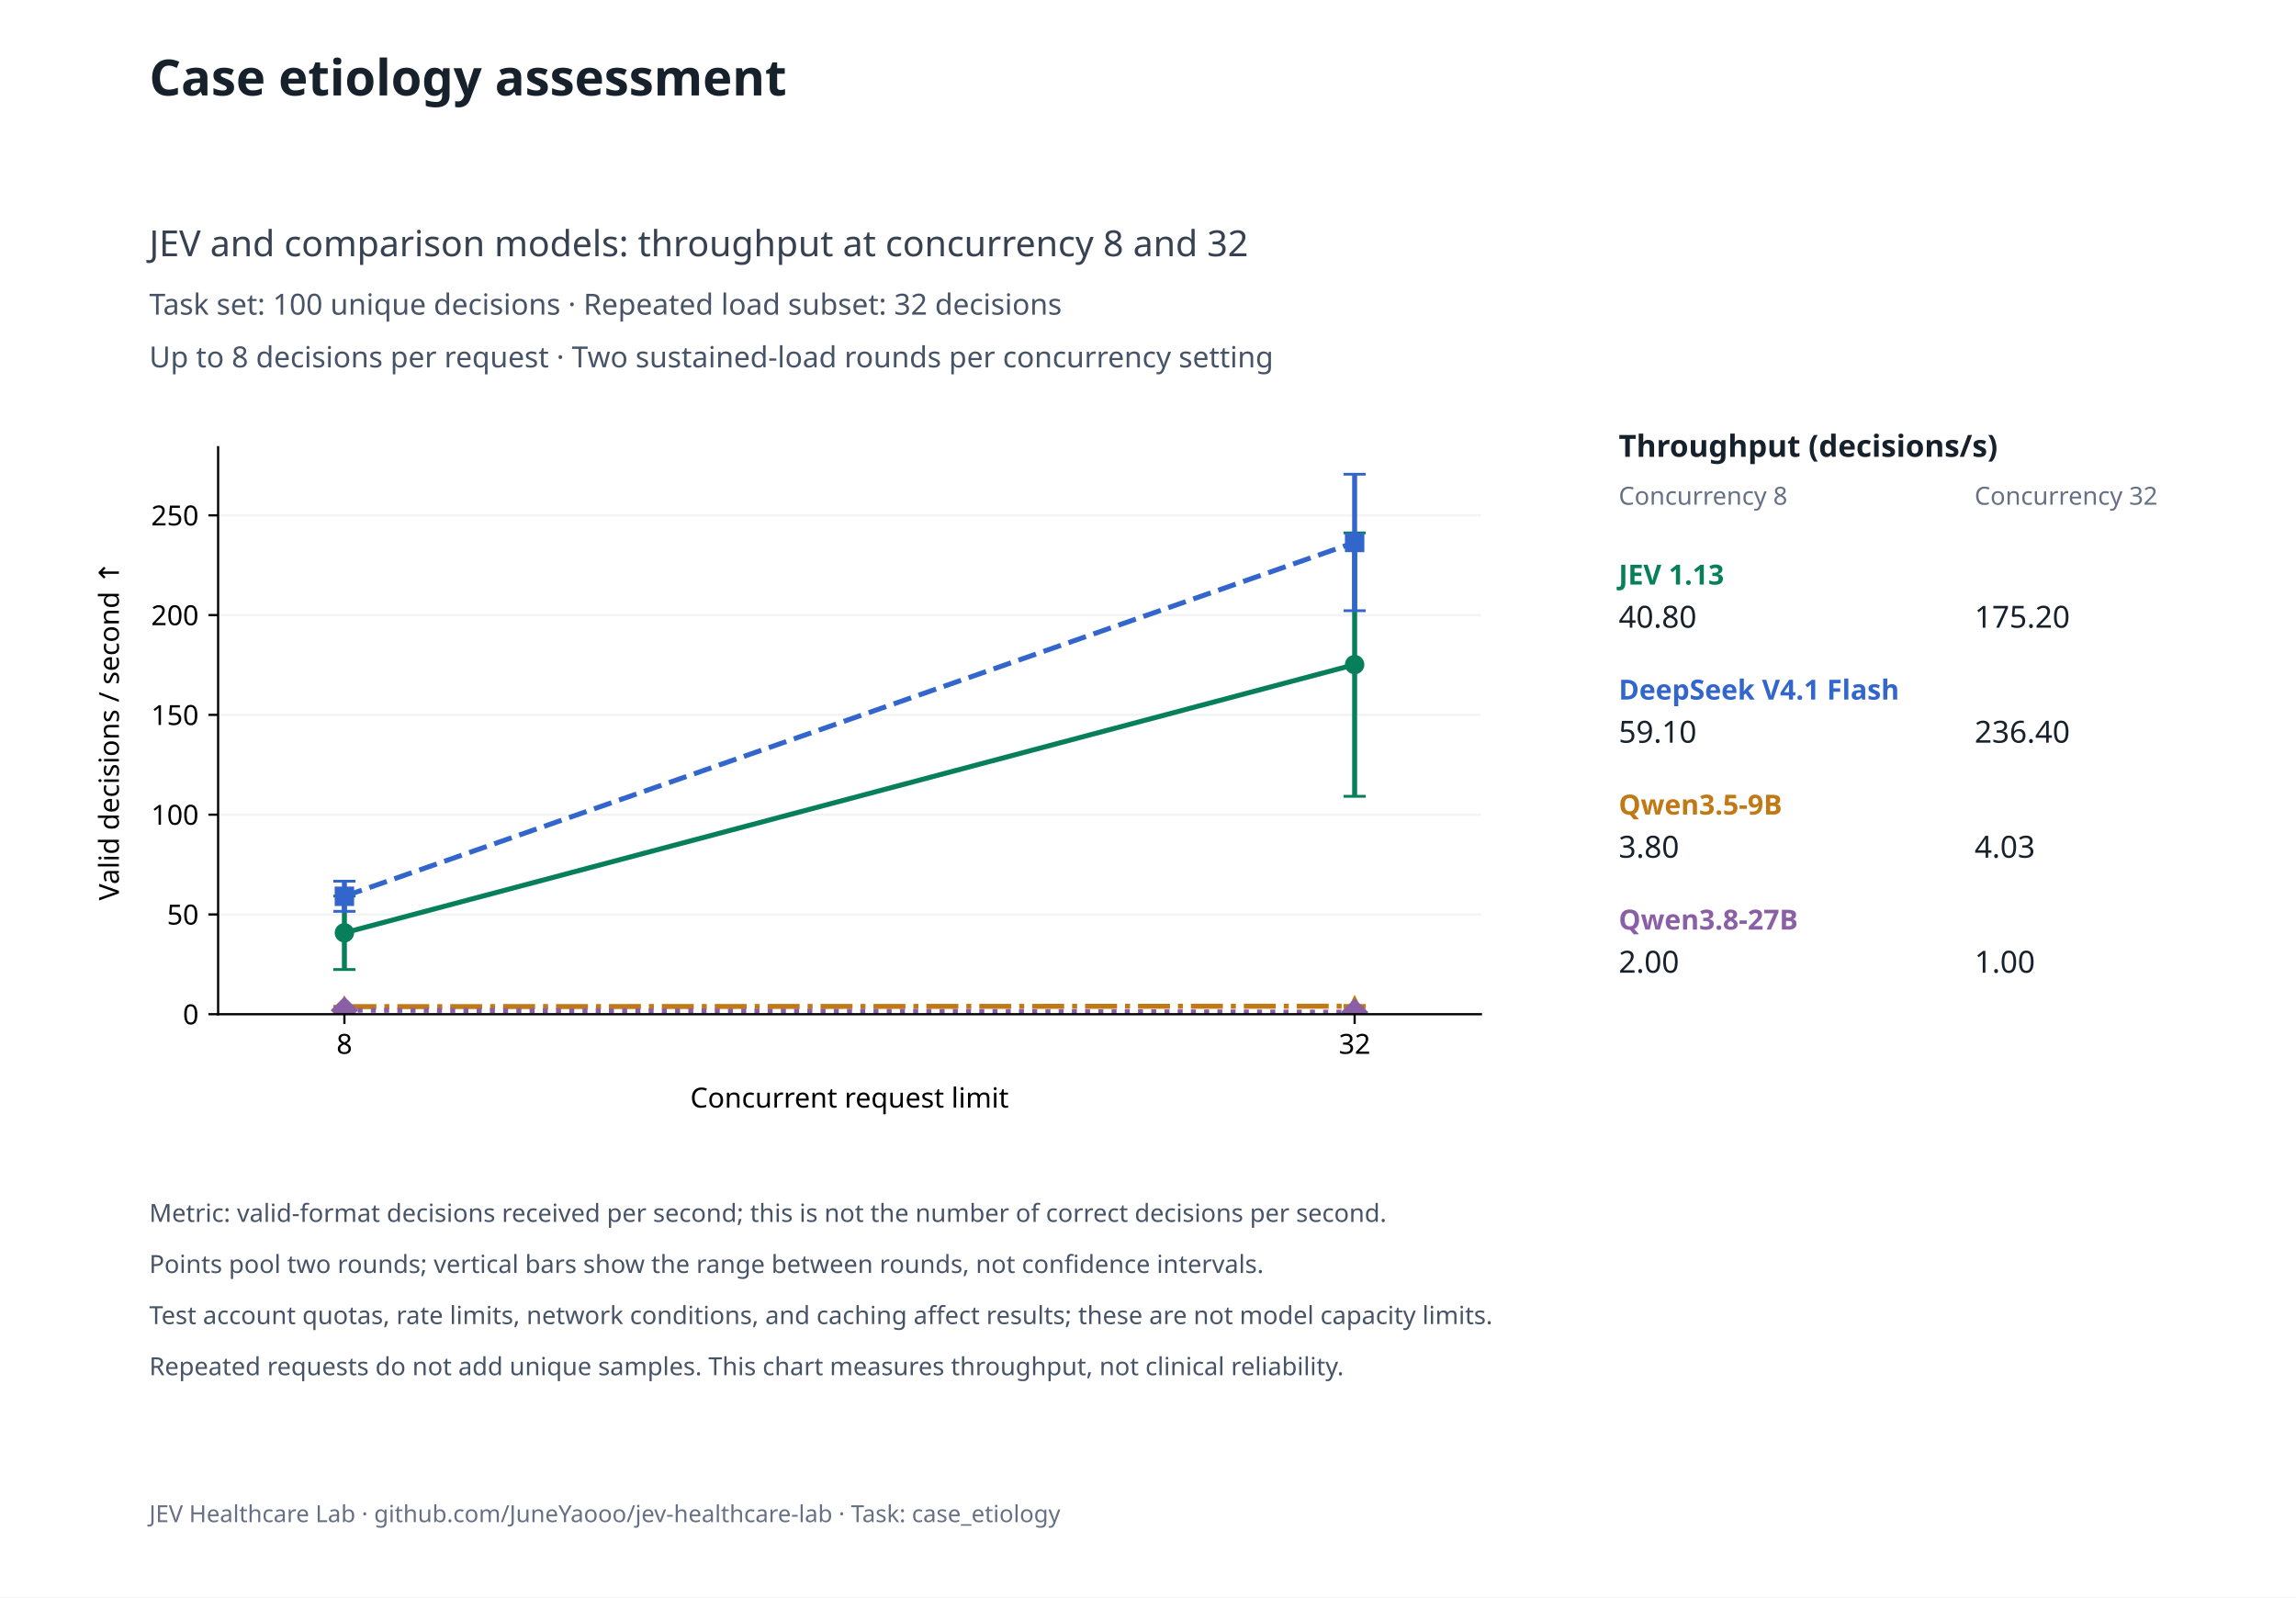
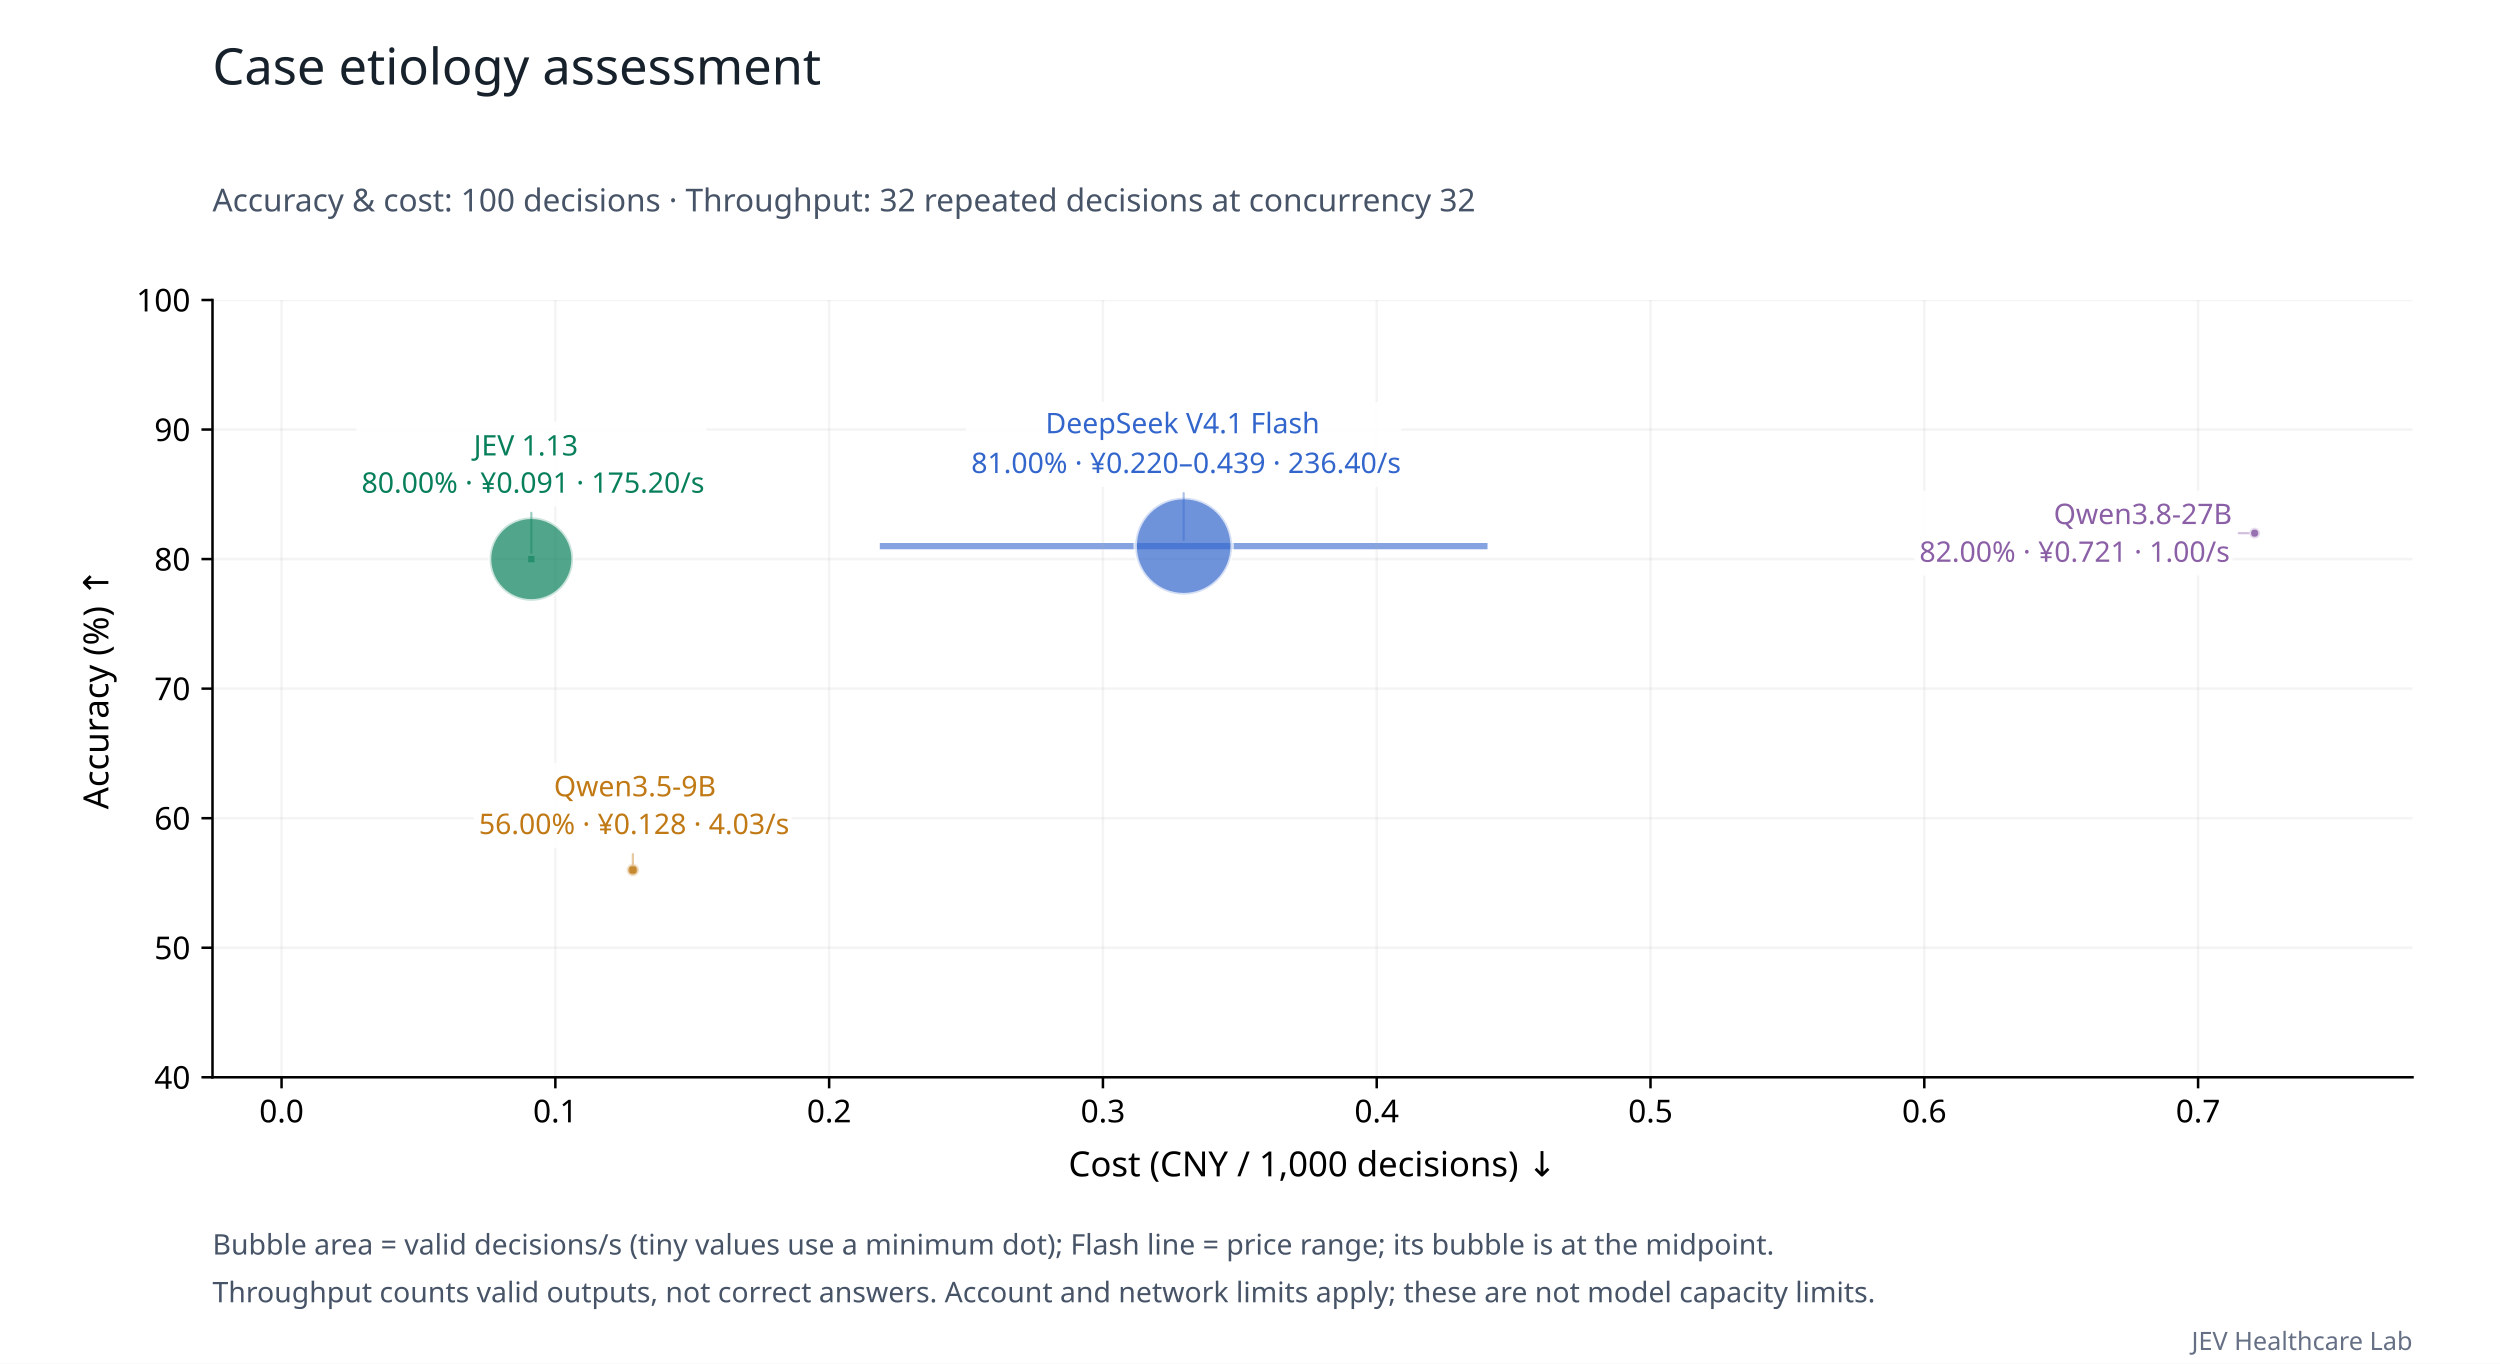
- <svg xmlns="http://www.w3.org/2000/svg" xmlns:xlink="http://www.w3.org/1999/xlink" width="828pt" height="576pt" viewBox="0 0 828 576" version="1.1">
+ <svg xmlns="http://www.w3.org/2000/svg" xmlns:xlink="http://www.w3.org/1999/xlink" width="792pt" height="432pt" viewBox="0 0 792 432" version="1.1">
  <defs>
    <style type="text/css">*{stroke-linejoin: round; stroke-linecap: butt}</style>
  </defs>
  <g id="figure_1">
    <g id="patch_1">
-       <path d="M 0 576 L 828 576 L 828 0 L 0 0 z " style="fill: #ffffff" />
+       <path d="M 0 432 L 792 432 L 792 0 L 0 0 z " style="fill: #ffffff" />
    </g>
    <g id="axes_1">
      <g id="patch_2">
-         <path d="M 78.66 365.76 L 534.06 365.76 L 534.06 161.28 L 78.66 161.28 z " style="fill: #ffffff" />
+         <path d="M 67.32 341.28 L 764.28 341.28 L 764.28 95.04 L 67.32 95.04 z " style="fill: #ffffff" />
+       </g>
+       <g id="line2d_1">
+         <path d="M 168.327 177.12 L 168.327 177.12 " clip-path="url(#pd8d734205d)" style="fill: none; stroke: #087f5b; stroke-opacity: 0.6; stroke-width: 2; stroke-linecap: square" />
+       </g>
+       <g id="line2d_2">
+         <path d="M 279.723 173.016 L 470.248 173.016 " clip-path="url(#pd8d734205d)" style="fill: none; stroke: #3366cc; stroke-opacity: 0.6; stroke-width: 2; stroke-linecap: square" />
+       </g>
+       <g id="line2d_3">
+         <path d="M 200.489 275.616 L 200.489 275.616 " clip-path="url(#pd8d734205d)" style="fill: none; stroke: #c07914; stroke-opacity: 0.6; stroke-width: 2; stroke-linecap: square" />
+       </g>
+       <g id="line2d_4">
+         <path d="M 714.274 168.912 L 714.274 168.912 " clip-path="url(#pd8d734205d)" style="fill: none; stroke: #8b5fa6; stroke-opacity: 0.6; stroke-width: 2; stroke-linecap: square" />
      </g>
      <g id="matplotlib.axis_1">
        <g id="xtick_1">
-           <g id="line2d_1">
+           <g id="line2d_5">
+             <path d="M 89.198 341.28 L 89.198 95.04 " clip-path="url(#pd8d734205d)" style="fill: none; stroke: #b0b0b0; stroke-opacity: 0.14; stroke-width: 0.8; stroke-linecap: square" />
+           </g>
+           <g id="line2d_6">
            <defs>
-               <path id="m8e908722fe" d="M 0 0 L 0 3.5 " style="stroke: #000000; stroke-width: 0.8" />
+               <path id="m202567ff21" d="M 0 0 L 0 3.5 " style="stroke: #000000; stroke-width: 0.8" />
            </defs>
            <g>
-               <use xlink:href="#m8e908722fe" x="124.2" y="365.76" style="stroke: #000000; stroke-width: 0.8" />
+               <use xlink:href="#m202567ff21" x="89.198" y="341.28" style="stroke: #000000; stroke-width: 0.8" />
            </g>
          </g>
          <g id="text_1">
-             <text style="font-size: 10px; font-family: 'Arial Unicode MS'; text-anchor: middle" x="124.2" y="380.04" transform="rotate(-0 124.2 380.0403)">8</text>
+             <text style="font-size: 10px; font-family: 'Arial Unicode MS'; text-anchor: middle" x="89.198" y="355.56" transform="rotate(-0 89.19767 355.5603)">0.0</text>
          </g>
        </g>
        <g id="xtick_2">
-           <g id="line2d_2">
-             <g>
-               <use xlink:href="#m8e908722fe" x="488.52" y="365.76" style="stroke: #000000; stroke-width: 0.8" />
+           <g id="line2d_7">
+             <path d="M 175.934 341.28 L 175.934 95.04 " clip-path="url(#pd8d734205d)" style="fill: none; stroke: #b0b0b0; stroke-opacity: 0.14; stroke-width: 0.8; stroke-linecap: square" />
+           </g>
+           <g id="line2d_8">
+             <g>
+               <use xlink:href="#m202567ff21" x="175.934" y="341.28" style="stroke: #000000; stroke-width: 0.8" />
            </g>
          </g>
          <g id="text_2">
-             <text style="font-size: 10px; font-family: 'Arial Unicode MS'; text-anchor: middle" x="488.52" y="380.04" transform="rotate(-0 488.52 380.0403)">32</text>
-           </g>
-         </g>
-         <g id="text_3">
-           <text style="font-size: 10px; font-family: 'Arial Unicode MS'; text-anchor: middle" x="306.36" y="399.42" transform="rotate(-0 306.36 399.4202)">Concurrent request limit</text>
+             <text style="font-size: 10px; font-family: 'Arial Unicode MS'; text-anchor: middle" x="175.934" y="355.56" transform="rotate(-0 175.9343 355.5603)">0.1</text>
+           </g>
+         </g>
+         <g id="xtick_3">
+           <g id="line2d_9">
+             <path d="M 262.671 341.28 L 262.671 95.04 " clip-path="url(#pd8d734205d)" style="fill: none; stroke: #b0b0b0; stroke-opacity: 0.14; stroke-width: 0.8; stroke-linecap: square" />
+           </g>
+           <g id="line2d_10">
+             <g>
+               <use xlink:href="#m202567ff21" x="262.671" y="341.28" style="stroke: #000000; stroke-width: 0.8" />
+             </g>
+           </g>
+           <g id="text_3">
+             <text style="font-size: 10px; font-family: 'Arial Unicode MS'; text-anchor: middle" x="262.671" y="355.56" transform="rotate(-0 262.6709 355.5603)">0.2</text>
+           </g>
+         </g>
+         <g id="xtick_4">
+           <g id="line2d_11">
+             <path d="M 349.408 341.28 L 349.408 95.04 " clip-path="url(#pd8d734205d)" style="fill: none; stroke: #b0b0b0; stroke-opacity: 0.14; stroke-width: 0.8; stroke-linecap: square" />
+           </g>
+           <g id="line2d_12">
+             <g>
+               <use xlink:href="#m202567ff21" x="349.408" y="341.28" style="stroke: #000000; stroke-width: 0.8" />
+             </g>
+           </g>
+           <g id="text_4">
+             <text style="font-size: 10px; font-family: 'Arial Unicode MS'; text-anchor: middle" x="349.408" y="355.56" transform="rotate(-0 349.4076 355.5603)">0.3</text>
+           </g>
+         </g>
+         <g id="xtick_5">
+           <g id="line2d_13">
+             <path d="M 436.144 341.28 L 436.144 95.04 " clip-path="url(#pd8d734205d)" style="fill: none; stroke: #b0b0b0; stroke-opacity: 0.14; stroke-width: 0.8; stroke-linecap: square" />
+           </g>
+           <g id="line2d_14">
+             <g>
+               <use xlink:href="#m202567ff21" x="436.144" y="341.28" style="stroke: #000000; stroke-width: 0.8" />
+             </g>
+           </g>
+           <g id="text_5">
+             <text style="font-size: 10px; font-family: 'Arial Unicode MS'; text-anchor: middle" x="436.144" y="355.56" transform="rotate(-0 436.1442 355.5603)">0.4</text>
+           </g>
+         </g>
+         <g id="xtick_6">
+           <g id="line2d_15">
+             <path d="M 522.881 341.28 L 522.881 95.04 " clip-path="url(#pd8d734205d)" style="fill: none; stroke: #b0b0b0; stroke-opacity: 0.14; stroke-width: 0.8; stroke-linecap: square" />
+           </g>
+           <g id="line2d_16">
+             <g>
+               <use xlink:href="#m202567ff21" x="522.881" y="341.28" style="stroke: #000000; stroke-width: 0.8" />
+             </g>
+           </g>
+           <g id="text_6">
+             <text style="font-size: 10px; font-family: 'Arial Unicode MS'; text-anchor: middle" x="522.881" y="355.56" transform="rotate(-0 522.8808 355.5603)">0.5</text>
+           </g>
+         </g>
+         <g id="xtick_7">
+           <g id="line2d_17">
+             <path d="M 609.617 341.28 L 609.617 95.04 " clip-path="url(#pd8d734205d)" style="fill: none; stroke: #b0b0b0; stroke-opacity: 0.14; stroke-width: 0.8; stroke-linecap: square" />
+           </g>
+           <g id="line2d_18">
+             <g>
+               <use xlink:href="#m202567ff21" x="609.617" y="341.28" style="stroke: #000000; stroke-width: 0.8" />
+             </g>
+           </g>
+           <g id="text_7">
+             <text style="font-size: 10px; font-family: 'Arial Unicode MS'; text-anchor: middle" x="609.617" y="355.56" transform="rotate(-0 609.6175 355.5603)">0.6</text>
+           </g>
+         </g>
+         <g id="xtick_8">
+           <g id="line2d_19">
+             <path d="M 696.354 341.28 L 696.354 95.04 " clip-path="url(#pd8d734205d)" style="fill: none; stroke: #b0b0b0; stroke-opacity: 0.14; stroke-width: 0.8; stroke-linecap: square" />
+           </g>
+           <g id="line2d_20">
+             <g>
+               <use xlink:href="#m202567ff21" x="696.354" y="341.28" style="stroke: #000000; stroke-width: 0.8" />
+             </g>
+           </g>
+           <g id="text_8">
+             <text style="font-size: 10px; font-family: 'Arial Unicode MS'; text-anchor: middle" x="696.354" y="355.56" transform="rotate(-0 696.3541 355.5603)">0.7</text>
+           </g>
+         </g>
+         <g id="text_9">
+           <text style="font-size: 11px; font-family: 'Arial Unicode MS'; text-anchor: middle" x="415.8" y="372.668" transform="rotate(-0 415.8 372.6682)">Cost (CNY / 1,000 decisions) ↓</text>
        </g>
      </g>
      <g id="matplotlib.axis_2">
        <g id="ytick_1">
-           <g id="line2d_3">
-             <path d="M 78.66 365.76 L 534.06 365.76 " clip-path="url(#p8761d9124b)" style="fill: none; stroke: #b0b0b0; stroke-opacity: 0.16; stroke-width: 0.8; stroke-linecap: square" />
-           </g>
-           <g id="line2d_4">
+           <g id="line2d_21">
+             <path d="M 67.32 341.28 L 764.28 341.28 " clip-path="url(#pd8d734205d)" style="fill: none; stroke: #b0b0b0; stroke-opacity: 0.14; stroke-width: 0.8; stroke-linecap: square" />
+           </g>
+           <g id="line2d_22">
            <defs>
-               <path id="m601c2332d0" d="M 0 0 L -3.5 0 " style="stroke: #000000; stroke-width: 0.8" />
+               <path id="m31f24b5349" d="M 0 0 L -3.5 0 " style="stroke: #000000; stroke-width: 0.8" />
            </defs>
            <g>
-               <use xlink:href="#m601c2332d0" x="78.66" y="365.76" style="stroke: #000000; stroke-width: 0.8" />
-             </g>
-           </g>
-           <g id="text_4">
-             <text style="font-size: 10px; font-family: 'Arial Unicode MS'; text-anchor: end" x="71.66" y="369.4" transform="rotate(-0 71.66 369.4001)">0</text>
+               <use xlink:href="#m31f24b5349" x="67.32" y="341.28" style="stroke: #000000; stroke-width: 0.8" />
+             </g>
+           </g>
+           <g id="text_10">
+             <text style="font-size: 10px; font-family: 'Arial Unicode MS'; text-anchor: end" x="60.32" y="344.92" transform="rotate(-0 60.32 344.9201)">40</text>
          </g>
        </g>
        <g id="ytick_2">
-           <g id="line2d_5">
-             <path d="M 78.66 329.776 L 534.06 329.776 " clip-path="url(#p8761d9124b)" style="fill: none; stroke: #b0b0b0; stroke-opacity: 0.16; stroke-width: 0.8; stroke-linecap: square" />
-           </g>
-           <g id="line2d_6">
-             <g>
-               <use xlink:href="#m601c2332d0" x="78.66" y="329.776" style="stroke: #000000; stroke-width: 0.8" />
-             </g>
-           </g>
-           <g id="text_5">
-             <text style="font-size: 10px; font-family: 'Arial Unicode MS'; text-anchor: end" x="71.66" y="333.417" transform="rotate(-0 71.66 333.4166)">50</text>
+           <g id="line2d_23">
+             <path d="M 67.32 300.24 L 764.28 300.24 " clip-path="url(#pd8d734205d)" style="fill: none; stroke: #b0b0b0; stroke-opacity: 0.14; stroke-width: 0.8; stroke-linecap: square" />
+           </g>
+           <g id="line2d_24">
+             <g>
+               <use xlink:href="#m31f24b5349" x="67.32" y="300.24" style="stroke: #000000; stroke-width: 0.8" />
+             </g>
+           </g>
+           <g id="text_11">
+             <text style="font-size: 10px; font-family: 'Arial Unicode MS'; text-anchor: end" x="60.32" y="303.88" transform="rotate(-0 60.32 303.8801)">50</text>
          </g>
        </g>
        <g id="ytick_3">
-           <g id="line2d_7">
-             <path d="M 78.66 293.793 L 534.06 293.793 " clip-path="url(#p8761d9124b)" style="fill: none; stroke: #b0b0b0; stroke-opacity: 0.16; stroke-width: 0.8; stroke-linecap: square" />
-           </g>
-           <g id="line2d_8">
-             <g>
-               <use xlink:href="#m601c2332d0" x="78.66" y="293.793" style="stroke: #000000; stroke-width: 0.8" />
-             </g>
-           </g>
-           <g id="text_6">
-             <text style="font-size: 10px; font-family: 'Arial Unicode MS'; text-anchor: end" x="71.66" y="297.433" transform="rotate(-0 71.66 297.4331)">100</text>
+           <g id="line2d_25">
+             <path d="M 67.32 259.2 L 764.28 259.2 " clip-path="url(#pd8d734205d)" style="fill: none; stroke: #b0b0b0; stroke-opacity: 0.14; stroke-width: 0.8; stroke-linecap: square" />
+           </g>
+           <g id="line2d_26">
+             <g>
+               <use xlink:href="#m31f24b5349" x="67.32" y="259.2" style="stroke: #000000; stroke-width: 0.8" />
+             </g>
+           </g>
+           <g id="text_12">
+             <text style="font-size: 10px; font-family: 'Arial Unicode MS'; text-anchor: end" x="60.32" y="262.84" transform="rotate(-0 60.32 262.8401)">60</text>
          </g>
        </g>
        <g id="ytick_4">
-           <g id="line2d_9">
-             <path d="M 78.66 257.809 L 534.06 257.809 " clip-path="url(#p8761d9124b)" style="fill: none; stroke: #b0b0b0; stroke-opacity: 0.16; stroke-width: 0.8; stroke-linecap: square" />
-           </g>
-           <g id="line2d_10">
-             <g>
-               <use xlink:href="#m601c2332d0" x="78.66" y="257.809" style="stroke: #000000; stroke-width: 0.8" />
-             </g>
-           </g>
-           <g id="text_7">
-             <text style="font-size: 10px; font-family: 'Arial Unicode MS'; text-anchor: end" x="71.66" y="261.45" transform="rotate(-0 71.66 261.4496)">150</text>
+           <g id="line2d_27">
+             <path d="M 67.32 218.16 L 764.28 218.16 " clip-path="url(#pd8d734205d)" style="fill: none; stroke: #b0b0b0; stroke-opacity: 0.14; stroke-width: 0.8; stroke-linecap: square" />
+           </g>
+           <g id="line2d_28">
+             <g>
+               <use xlink:href="#m31f24b5349" x="67.32" y="218.16" style="stroke: #000000; stroke-width: 0.8" />
+             </g>
+           </g>
+           <g id="text_13">
+             <text style="font-size: 10px; font-family: 'Arial Unicode MS'; text-anchor: end" x="60.32" y="221.8" transform="rotate(-0 60.32 221.8001)">70</text>
          </g>
        </g>
        <g id="ytick_5">
-           <g id="line2d_11">
-             <path d="M 78.66 221.826 L 534.06 221.826 " clip-path="url(#p8761d9124b)" style="fill: none; stroke: #b0b0b0; stroke-opacity: 0.16; stroke-width: 0.8; stroke-linecap: square" />
-           </g>
-           <g id="line2d_12">
-             <g>
-               <use xlink:href="#m601c2332d0" x="78.66" y="221.826" style="stroke: #000000; stroke-width: 0.8" />
-             </g>
-           </g>
-           <g id="text_8">
-             <text style="font-size: 10px; font-family: 'Arial Unicode MS'; text-anchor: end" x="71.66" y="225.466" transform="rotate(-0 71.66 225.466)">200</text>
+           <g id="line2d_29">
+             <path d="M 67.32 177.12 L 764.28 177.12 " clip-path="url(#pd8d734205d)" style="fill: none; stroke: #b0b0b0; stroke-opacity: 0.14; stroke-width: 0.8; stroke-linecap: square" />
+           </g>
+           <g id="line2d_30">
+             <g>
+               <use xlink:href="#m31f24b5349" x="67.32" y="177.12" style="stroke: #000000; stroke-width: 0.8" />
+             </g>
+           </g>
+           <g id="text_14">
+             <text style="font-size: 10px; font-family: 'Arial Unicode MS'; text-anchor: end" x="60.32" y="180.76" transform="rotate(-0 60.32 180.7601)">80</text>
          </g>
        </g>
        <g id="ytick_6">
-           <g id="line2d_13">
-             <path d="M 78.66 185.842 L 534.06 185.842 " clip-path="url(#p8761d9124b)" style="fill: none; stroke: #b0b0b0; stroke-opacity: 0.16; stroke-width: 0.8; stroke-linecap: square" />
-           </g>
-           <g id="line2d_14">
-             <g>
-               <use xlink:href="#m601c2332d0" x="78.66" y="185.842" style="stroke: #000000; stroke-width: 0.8" />
-             </g>
-           </g>
-           <g id="text_9">
-             <text style="font-size: 10px; font-family: 'Arial Unicode MS'; text-anchor: end" x="71.66" y="189.482" transform="rotate(-0 71.66 189.4825)">250</text>
-           </g>
-         </g>
-         <g id="text_10">
-           <text style="font-size: 10px; font-family: 'Arial Unicode MS'; text-anchor: middle" x="42.878" y="263.52" transform="rotate(-90 42.87758 263.52)">Valid decisions / second ↑</text>
-         </g>
-       </g>
-       <g id="LineCollection_1">
-         <path d="M 124.2 349.639 L 124.2 323.156 " clip-path="url(#p8761d9124b)" style="fill: none; stroke: #087f5b; stroke-width: 1.8" />
-         <path d="M 488.52 287.172 L 488.52 192.175 " clip-path="url(#p8761d9124b)" style="fill: none; stroke: #087f5b; stroke-width: 1.8" />
-       </g>
-       <g id="line2d_15">
+           <g id="line2d_31">
+             <path d="M 67.32 136.08 L 764.28 136.08 " clip-path="url(#pd8d734205d)" style="fill: none; stroke: #b0b0b0; stroke-opacity: 0.14; stroke-width: 0.8; stroke-linecap: square" />
+           </g>
+           <g id="line2d_32">
+             <g>
+               <use xlink:href="#m31f24b5349" x="67.32" y="136.08" style="stroke: #000000; stroke-width: 0.8" />
+             </g>
+           </g>
+           <g id="text_15">
+             <text style="font-size: 10px; font-family: 'Arial Unicode MS'; text-anchor: end" x="60.32" y="139.72" transform="rotate(-0 60.32 139.7201)">90</text>
+           </g>
+         </g>
+         <g id="ytick_7">
+           <g id="line2d_33">
+             <path d="M 67.32 95.04 L 764.28 95.04 " clip-path="url(#pd8d734205d)" style="fill: none; stroke: #b0b0b0; stroke-opacity: 0.14; stroke-width: 0.8; stroke-linecap: square" />
+           </g>
+           <g id="line2d_34">
+             <g>
+               <use xlink:href="#m31f24b5349" x="67.32" y="95.04" style="stroke: #000000; stroke-width: 0.8" />
+             </g>
+           </g>
+           <g id="text_16">
+             <text style="font-size: 10px; font-family: 'Arial Unicode MS'; text-anchor: end" x="60.32" y="98.68" transform="rotate(-0 60.32 98.68014)">100</text>
+           </g>
+         </g>
+         <g id="text_17">
+           <text style="font-size: 11px; font-family: 'Arial Unicode MS'; text-anchor: middle" x="34.327" y="218.16" transform="rotate(-90 34.32719 218.16)">Accuracy (%) ↑</text>
+         </g>
+       </g>
+       <g id="patch_3">
+         <path d="M 67.32 341.28 L 67.32 95.04 " style="fill: none; stroke: #000000; stroke-width: 0.8; stroke-linejoin: miter; stroke-linecap: square" />
+       </g>
+       <g id="patch_4">
+         <path d="M 67.32 341.28 L 764.28 341.28 " style="fill: none; stroke: #000000; stroke-width: 0.8; stroke-linejoin: miter; stroke-linecap: square" />
+       </g>
+       <g id="PathCollection_1">
        <defs>
-           <path id="me93cd203ff" d="M 4 0 L -4 -0 " style="stroke: #087f5b" />
+           <path id="m59ba20e2b6" d="M 0 13.236 C 3.51 13.236 6.877 11.842 9.359 9.359 C 11.842 6.877 13.236 3.51 13.236 0 C 13.236 -3.51 11.842 -6.877 9.359 -9.359 C 6.877 -11.842 3.51 -13.236 0 -13.236 C -3.51 -13.236 -6.877 -11.842 -9.359 -9.359 C -11.842 -6.877 -13.236 -3.51 -13.236 0 C -13.236 3.51 -11.842 6.877 -9.359 9.359 C -6.877 11.842 -3.51 13.236 0 13.236 z " style="stroke: #ffffff; stroke-opacity: 0.7; stroke-width: 1.1" />
        </defs>
-         <g clip-path="url(#p8761d9124b)">
-           <use xlink:href="#me93cd203ff" x="124.2" y="349.639" style="fill: #087f5b; stroke: #087f5b" />
-           <use xlink:href="#me93cd203ff" x="488.52" y="287.172" style="fill: #087f5b; stroke: #087f5b" />
-         </g>
-       </g>
-       <g id="line2d_16">
-         <g clip-path="url(#p8761d9124b)">
-           <use xlink:href="#me93cd203ff" x="124.2" y="323.156" style="fill: #087f5b; stroke: #087f5b" />
-           <use xlink:href="#me93cd203ff" x="488.52" y="192.175" style="fill: #087f5b; stroke: #087f5b" />
-         </g>
-       </g>
-       <g id="LineCollection_2">
-         <path d="M 124.2 328.661 L 124.2 317.794 " clip-path="url(#p8761d9124b)" style="fill: none; stroke: #3366cc; stroke-width: 1.8" />
-         <path d="M 488.52 220.243 L 488.52 171.017 " clip-path="url(#p8761d9124b)" style="fill: none; stroke: #3366cc; stroke-width: 1.8" />
-       </g>
-       <g id="line2d_17">
+         <g clip-path="url(#pd8d734205d)">
+           <use xlink:href="#m59ba20e2b6" x="168.327" y="177.12" style="fill: #087f5b; fill-opacity: 0.7; stroke: #ffffff; stroke-opacity: 0.7; stroke-width: 1.1" />
+         </g>
+       </g>
+       <g id="PathCollection_2">
        <defs>
-           <path id="mbf9595011e" d="M 4 0 L -4 -0 " style="stroke: #3366cc" />
+           <path id="m134c6a9c82" d="M 0 15.375 C 4.078 15.375 7.989 13.755 10.872 10.872 C 13.755 7.989 15.375 4.078 15.375 0 C 15.375 -4.078 13.755 -7.989 10.872 -10.872 C 7.989 -13.755 4.078 -15.375 0 -15.375 C -4.078 -15.375 -7.989 -13.755 -10.872 -10.872 C -13.755 -7.989 -15.375 -4.078 -15.375 0 C -15.375 4.078 -13.755 7.989 -10.872 10.872 C -7.989 13.755 -4.078 15.375 0 15.375 z " style="stroke: #ffffff; stroke-opacity: 0.7; stroke-width: 1.1" />
        </defs>
-         <g clip-path="url(#p8761d9124b)">
-           <use xlink:href="#mbf9595011e" x="124.2" y="328.661" style="fill: #3366cc; stroke: #3366cc" />
-           <use xlink:href="#mbf9595011e" x="488.52" y="220.243" style="fill: #3366cc; stroke: #3366cc" />
-         </g>
-       </g>
-       <g id="line2d_18">
-         <g clip-path="url(#p8761d9124b)">
-           <use xlink:href="#mbf9595011e" x="124.2" y="317.794" style="fill: #3366cc; stroke: #3366cc" />
-           <use xlink:href="#mbf9595011e" x="488.52" y="171.017" style="fill: #3366cc; stroke: #3366cc" />
-         </g>
-       </g>
-       <g id="LineCollection_3">
-         <path d="M 124.2 363.133 L 124.2 362.917 " clip-path="url(#p8761d9124b)" style="fill: none; stroke: #c07914; stroke-width: 1.8" />
-         <path d="M 488.52 363.133 L 488.52 362.593 " clip-path="url(#p8761d9124b)" style="fill: none; stroke: #c07914; stroke-width: 1.8" />
-       </g>
-       <g id="line2d_19">
+         <g clip-path="url(#pd8d734205d)">
+           <use xlink:href="#m134c6a9c82" x="374.985" y="173.016" style="fill: #3366cc; fill-opacity: 0.7; stroke: #ffffff; stroke-opacity: 0.7; stroke-width: 1.1" />
+         </g>
+       </g>
+       <g id="PathCollection_3">
        <defs>
-           <path id="m04a24ab073" d="M 4 0 L -4 -0 " style="stroke: #c07914" />
+           <path id="meda178a1b7" d="M 0 2.006 C 0.532 2.006 1.042 1.795 1.419 1.419 C 1.795 1.042 2.006 0.532 2.006 0 C 2.006 -0.532 1.795 -1.042 1.419 -1.419 C 1.042 -1.795 0.532 -2.006 0 -2.006 C -0.532 -2.006 -1.042 -1.795 -1.419 -1.419 C -1.795 -1.042 -2.006 -0.532 -2.006 0 C -2.006 0.532 -1.795 1.042 -1.419 1.419 C -1.042 1.795 -0.532 2.006 0 2.006 z " style="stroke: #ffffff; stroke-opacity: 0.7; stroke-width: 1.1" />
        </defs>
-         <g clip-path="url(#p8761d9124b)">
-           <use xlink:href="#m04a24ab073" x="124.2" y="363.133" style="fill: #c07914; stroke: #c07914" />
-           <use xlink:href="#m04a24ab073" x="488.52" y="363.133" style="fill: #c07914; stroke: #c07914" />
-         </g>
-       </g>
-       <g id="line2d_20">
-         <g clip-path="url(#p8761d9124b)">
-           <use xlink:href="#m04a24ab073" x="124.2" y="362.917" style="fill: #c07914; stroke: #c07914" />
-           <use xlink:href="#m04a24ab073" x="488.52" y="362.593" style="fill: #c07914; stroke: #c07914" />
-         </g>
-       </g>
-       <g id="LineCollection_4">
-         <path d="M 124.2 364.321 L 124.2 364.321 " clip-path="url(#p8761d9124b)" style="fill: none; stroke: #8b5fa6; stroke-width: 1.8" />
-         <path d="M 488.52 365.76 L 488.52 364.321 " clip-path="url(#p8761d9124b)" style="fill: none; stroke: #8b5fa6; stroke-width: 1.8" />
-       </g>
-       <g id="line2d_21">
+         <g clip-path="url(#pd8d734205d)">
+           <use xlink:href="#meda178a1b7" x="200.489" y="275.616" style="fill: #c07914; fill-opacity: 0.7; stroke: #ffffff; stroke-opacity: 0.7; stroke-width: 1.1" />
+         </g>
+       </g>
+       <g id="PathCollection_4">
        <defs>
-           <path id="m6411f265c1" d="M 4 0 L -4 -0 " style="stroke: #8b5fa6" />
+           <path id="m755d9f2e29" d="M 0 1.732 C 0.459 1.732 0.9 1.55 1.225 1.225 C 1.55 0.9 1.732 0.459 1.732 0 C 1.732 -0.459 1.55 -0.9 1.225 -1.225 C 0.9 -1.55 0.459 -1.732 0 -1.732 C -0.459 -1.732 -0.9 -1.55 -1.225 -1.225 C -1.55 -0.9 -1.732 -0.459 -1.732 0 C -1.732 0.459 -1.55 0.9 -1.225 1.225 C -0.9 1.55 -0.459 1.732 0 1.732 z " style="stroke: #ffffff; stroke-opacity: 0.7; stroke-width: 1.1" />
        </defs>
-         <g clip-path="url(#p8761d9124b)">
-           <use xlink:href="#m6411f265c1" x="124.2" y="364.321" style="fill: #8b5fa6; stroke: #8b5fa6" />
-           <use xlink:href="#m6411f265c1" x="488.52" y="365.76" style="fill: #8b5fa6; stroke: #8b5fa6" />
-         </g>
-       </g>
-       <g id="line2d_22">
-         <g clip-path="url(#p8761d9124b)">
-           <use xlink:href="#m6411f265c1" x="124.2" y="364.321" style="fill: #8b5fa6; stroke: #8b5fa6" />
-           <use xlink:href="#m6411f265c1" x="488.52" y="364.321" style="fill: #8b5fa6; stroke: #8b5fa6" />
-         </g>
-       </g>
-       <g id="line2d_23">
-         <path d="M 124.2 336.397 L 488.52 239.674 " clip-path="url(#p8761d9124b)" style="fill: none; stroke: #087f5b; stroke-width: 1.8; stroke-linecap: square" />
-         <defs>
-           <path id="mda1c607109" d="M 0 3 C 0.796 3 1.559 2.684 2.121 2.121 C 2.684 1.559 3 0.796 3 0 C 3 -0.796 2.684 -1.559 2.121 -2.121 C 1.559 -2.684 0.796 -3 0 -3 C -0.796 -3 -1.559 -2.684 -2.121 -2.121 C -2.684 -1.559 -3 -0.796 -3 0 C -3 0.796 -2.684 1.559 -2.121 2.121 C -1.559 2.684 -0.796 3 0 3 z " style="stroke: #087f5b" />
-         </defs>
-         <g clip-path="url(#p8761d9124b)">
-           <use xlink:href="#mda1c607109" x="124.2" y="336.397" style="fill: #087f5b; stroke: #087f5b" />
-           <use xlink:href="#mda1c607109" x="488.52" y="239.674" style="fill: #087f5b; stroke: #087f5b" />
-         </g>
-       </g>
-       <g id="line2d_24">
-         <path d="M 124.2 323.227 L 488.52 195.63 " clip-path="url(#p8761d9124b)" style="fill: none; stroke-dasharray: 6.66,2.88; stroke-dashoffset: 0; stroke: #3366cc; stroke-width: 1.8" />
-         <defs>
-           <path id="m3ddcc1cfe1" d="M -3 3 L 3 3 L 3 -3 L -3 -3 z " style="stroke: #3366cc; stroke-linejoin: miter" />
-         </defs>
-         <g clip-path="url(#p8761d9124b)">
-           <use xlink:href="#m3ddcc1cfe1" x="124.2" y="323.227" style="fill: #3366cc; stroke: #3366cc; stroke-linejoin: miter" />
-           <use xlink:href="#m3ddcc1cfe1" x="488.52" y="195.63" style="fill: #3366cc; stroke: #3366cc; stroke-linejoin: miter" />
-         </g>
-       </g>
-       <g id="line2d_25">
-         <path d="M 124.2 363.025 L 488.52 362.863 " clip-path="url(#p8761d9124b)" style="fill: none; stroke-dasharray: 11.52,2.88,1.8,2.88; stroke-dashoffset: 0; stroke: #c07914; stroke-width: 1.8" />
-         <defs>
-           <path id="ma4c7808e9b" d="M 0 -3 L -3 3 L 3 3 z " style="stroke: #c07914; stroke-linejoin: miter" />
-         </defs>
-         <g clip-path="url(#p8761d9124b)">
-           <use xlink:href="#ma4c7808e9b" x="124.2" y="363.025" style="fill: #c07914; stroke: #c07914; stroke-linejoin: miter" />
-           <use xlink:href="#ma4c7808e9b" x="488.52" y="362.863" style="fill: #c07914; stroke: #c07914; stroke-linejoin: miter" />
-         </g>
-       </g>
-       <g id="line2d_26">
-         <path d="M 124.2 364.321 L 488.52 365.04 " clip-path="url(#p8761d9124b)" style="fill: none; stroke-dasharray: 1.8,2.97; stroke-dashoffset: 0; stroke: #8b5fa6; stroke-width: 1.8" />
-         <defs>
-           <path id="m5afde7e1f0" d="M -0 4.243 L 4.243 0 L 0 -4.243 L -4.243 -0 z " style="stroke: #8b5fa6; stroke-linejoin: miter" />
-         </defs>
-         <g clip-path="url(#p8761d9124b)">
-           <use xlink:href="#m5afde7e1f0" x="124.2" y="364.321" style="fill: #8b5fa6; stroke: #8b5fa6; stroke-linejoin: miter" />
-           <use xlink:href="#m5afde7e1f0" x="488.52" y="365.04" style="fill: #8b5fa6; stroke: #8b5fa6; stroke-linejoin: miter" />
-         </g>
-       </g>
-       <g id="patch_3">
-         <path d="M 78.66 365.76 L 78.66 161.28 " style="fill: none; stroke: #000000; stroke-width: 0.8; stroke-linejoin: miter; stroke-linecap: square" />
-       </g>
-       <g id="patch_4">
-         <path d="M 78.66 365.76 L 534.06 365.76 " style="fill: none; stroke: #000000; stroke-width: 0.8; stroke-linejoin: miter; stroke-linecap: square" />
-       </g>
-     </g>
-     <g id="text_11">
-       <text style="font-weight: 700; font-size: 18px; font-family: 'Arial Unicode MS'; text-anchor: start; fill: #17212b" x="53.82" y="34.416" transform="rotate(-0 53.82 34.41649)">Case etiology assessment</text>
-     </g>
-     <g id="text_12">
-       <text style="font-size: 13px; font-family: 'Arial Unicode MS'; text-anchor: start; fill: #364152" x="53.82" y="92.408" transform="rotate(-0 53.82 92.40836)">JEV and comparison models: throughput at concurrency 8 and 32</text>
-     </g>
-     <g id="text_13">
-       <text style="font-size: 10.5px; font-family: 'Arial Unicode MS'; text-anchor: start; fill: #475467" x="53.82" y="113.472" transform="rotate(-0 53.82 113.472)">Task set: 100 unique decisions · Repeated load subset: 32 decisions</text>
-     </g>
-     <g id="text_14">
-       <text style="font-size: 10.5px; font-family: 'Arial Unicode MS'; text-anchor: start; fill: #475467" x="53.82" y="132.48" transform="rotate(-0 53.82 132.48)">Up to 8 decisions per request · Two sustained-load rounds per concurrency setting</text>
-     </g>
-     <g id="text_15">
-       <text style="font-weight: 700; font-size: 11px; font-family: 'Arial Unicode MS'; text-anchor: start; fill: #17212b" x="583.74" y="164.736" transform="rotate(-0 583.74 164.736)">Throughput (decisions/s)</text>
-     </g>
-     <g id="text_16">
-       <text style="font-size: 9px; font-family: 'Arial Unicode MS'; text-anchor: start; fill: #667085" x="583.74" y="182.016" transform="rotate(-0 583.74 182.016)">Concurrency 8</text>
-     </g>
-     <g id="text_17">
-       <text style="font-size: 9px; font-family: 'Arial Unicode MS'; text-anchor: start; fill: #667085" x="712.08" y="182.016" transform="rotate(-0 712.08 182.016)">Concurrency 32</text>
-     </g>
-     <g id="text_18">
-       <text style="font-weight: 700; font-size: 10px; font-family: 'Arial Unicode MS'; text-anchor: start; fill: #087f5b" x="583.74" y="210.816" transform="rotate(-0 583.74 210.816)">JEV 1.13</text>
-     </g>
-     <g id="text_19">
-       <text style="font-size: 11px; font-family: 'Arial Unicode MS'; text-anchor: start; fill: #17212b" x="583.74" y="226.368" transform="rotate(-0 583.74 226.368)">40.80</text>
-     </g>
-     <g id="text_20">
-       <text style="font-size: 11px; font-family: 'Arial Unicode MS'; text-anchor: start; fill: #17212b" x="712.08" y="226.368" transform="rotate(-0 712.08 226.368)">175.20</text>
-     </g>
-     <g id="text_21">
-       <text style="font-weight: 700; font-size: 10px; font-family: 'Arial Unicode MS'; text-anchor: start; fill: #3366cc" x="583.74" y="252.288" transform="rotate(-0 583.74 252.288)">DeepSeek V4.1 Flash</text>
+         <g clip-path="url(#pd8d734205d)">
+           <use xlink:href="#m755d9f2e29" x="714.274" y="168.912" style="fill: #8b5fa6; fill-opacity: 0.7; stroke: #ffffff; stroke-opacity: 0.7; stroke-width: 1.1" />
+         </g>
+       </g>
+       <g id="patch_5">
+         <path d="M 168.327 162.463 Q 168.327 168.792 168.327 175.12 " style="fill: none; opacity: 0.4; stroke: #087f5b; stroke-width: 0.7; stroke-linecap: round" />
+       </g>
+       <g id="text_18">
+         <g id="patch_6">
+           <path d="M 114.54 160.464 L 222.114 160.464 Q 223.734 160.464 223.734 158.844 L 223.734 135.206 Q 223.734 133.586 222.114 133.586 L 114.54 133.586 Q 112.92 133.586 112.92 135.206 L 112.92 158.844 Q 112.92 160.464 114.54 160.464 z " style="fill: #ffffff; opacity: 0.9" />
+         </g>
+         <text style="font-size: 9px; font-family: 'Arial Unicode MS'; fill: #087f5b" transform="translate(150.0659 144.2973)">JEV 1.13</text>
+         <text style="font-size: 9px; font-family: 'Arial Unicode MS'; fill: #087f5b" transform="translate(114.5398 156.0893)">80.00% · ¥0.091 · 175.20/s</text>
+       </g>
+       <g id="patch_7">
+         <path d="M 374.985 156.216 Q 374.985 163.617 374.985 171.018 " style="fill: none; opacity: 0.4; stroke: #3366cc; stroke-width: 0.7; stroke-linecap: round" />
+       </g>
+       <g id="text_19">
+         <g id="patch_8">
+           <path d="M 307.688 154.221 L 442.282 154.221 Q 443.902 154.221 443.902 152.601 L 443.902 128.963 Q 443.902 127.343 442.282 127.343 L 307.688 127.343 Q 306.068 127.343 306.068 128.963 L 306.068 152.601 Q 306.068 154.221 307.688 154.221 z " style="fill: #ffffff; opacity: 0.9" />
+         </g>
+         <text style="font-size: 9px; font-family: 'Arial Unicode MS'; fill: #3366cc" transform="translate(331.2113 137.2521)">DeepSeek V4.1 Flash</text>
+         <text style="font-size: 9px; font-family: 'Arial Unicode MS'; fill: #3366cc" transform="translate(307.6883 149.8463)">81.00% · ¥0.220–0.439 · 236.40/s</text>
+       </g>
+       <g id="patch_9">
+         <path d="M 200.489 270.596 Q 200.489 272.108 200.489 273.621 " style="fill: none; opacity: 0.4; stroke: #c07914; stroke-width: 0.7; stroke-linecap: round" />
+       </g>
+       <g id="text_20">
+         <g id="patch_10">
+           <path d="M 151.707 268.596 L 249.272 268.596 Q 250.892 268.596 250.892 266.976 L 250.892 243.339 Q 250.892 241.719 249.272 241.719 L 151.707 241.719 Q 150.087 241.719 150.087 243.339 L 150.087 266.976 Q 150.087 268.596 151.707 268.596 z " style="fill: #ffffff; opacity: 0.9" />
+         </g>
+         <text style="font-size: 9px; font-family: 'Arial Unicode MS'; fill: #c07914" transform="translate(175.4772 252.2715)">Qwen3.5-9B</text>
+         <text style="font-size: 9px; font-family: 'Arial Unicode MS'; fill: #c07914" transform="translate(151.7073 264.2216)">56.00% · ¥0.128 · 4.03/s</text>
+       </g>
+       <g id="patch_11">
+         <path d="M 709.252 168.912 Q 710.765 168.912 712.278 168.912 " style="fill: none; opacity: 0.4; stroke: #8b5fa6; stroke-width: 0.7; stroke-linecap: round" />
+       </g>
+       <g id="text_21">
+         <g id="patch_12">
+           <path d="M 608.07 182.351 L 705.634 182.351 Q 707.254 182.351 707.254 180.731 L 707.254 157.093 Q 707.254 155.473 705.634 155.473 L 608.07 155.473 Q 606.45 155.473 606.45 157.093 L 606.45 180.731 Q 606.45 182.351 608.07 182.351 z " style="fill: #ffffff; opacity: 0.9" />
+         </g>
+         <text style="font-size: 9px; font-family: 'Arial Unicode MS'; fill: #8b5fa6" transform="translate(650.6045 166.0261)">Qwen3.8-27B</text>
+         <text style="font-size: 9px; font-family: 'Arial Unicode MS'; fill: #8b5fa6" transform="translate(608.0697 177.9762)">82.00% · ¥0.721 · 1.00/s</text>
+       </g>
    </g>
    <g id="text_22">
-       <text style="font-size: 11px; font-family: 'Arial Unicode MS'; text-anchor: start; fill: #17212b" x="583.74" y="267.84" transform="rotate(-0 583.74 267.84)">59.10</text>
+       <text style="font-size: 16px; font-family: 'Arial Unicode MS'; text-anchor: start; fill: #17212b" x="67.32" y="26.768" transform="rotate(-0 67.32 26.76844)">Case etiology assessment</text>
    </g>
    <g id="text_23">
-       <text style="font-size: 11px; font-family: 'Arial Unicode MS'; text-anchor: start; fill: #17212b" x="712.08" y="267.84" transform="rotate(-0 712.08 267.84)">236.40</text>
+       <text style="font-size: 10px; font-family: 'Arial Unicode MS'; text-anchor: start; fill: #475467" x="67.32" y="66.96" transform="rotate(-0 67.32 66.96)">Accuracy &amp; cost: 100 decisions · Throughput: 32 repeated decisions at concurrency 32</text>
    </g>
    <g id="text_24">
-       <text style="font-weight: 700; font-size: 10px; font-family: 'Arial Unicode MS'; text-anchor: start; fill: #c07914" x="583.74" y="293.76" transform="rotate(-0 583.74 293.76)">Qwen3.5-9B</text>
+       <text style="font-size: 9px; font-family: 'Arial Unicode MS'; text-anchor: start; fill: #475467" x="67.32" y="397.44" transform="rotate(-0 67.32 397.44)">Bubble area = valid decisions/s (tiny values use a minimum dot); Flash line = price range; its bubble is at the midpoint.</text>
    </g>
    <g id="text_25">
-       <text style="font-size: 11px; font-family: 'Arial Unicode MS'; text-anchor: start; fill: #17212b" x="583.74" y="309.312" transform="rotate(-0 583.74 309.312)">3.80</text>
+       <text style="font-size: 9px; font-family: 'Arial Unicode MS'; text-anchor: start; fill: #475467" x="67.32" y="412.56" transform="rotate(-0 67.32 412.56)">Throughput counts valid outputs, not correct answers. Account and network limits apply; these are not model capacity limits.</text>
    </g>
    <g id="text_26">
-       <text style="font-size: 11px; font-family: 'Arial Unicode MS'; text-anchor: start; fill: #17212b" x="712.08" y="309.312" transform="rotate(-0 712.08 309.312)">4.03</text>
-     </g>
-     <g id="text_27">
-       <text style="font-weight: 700; font-size: 10px; font-family: 'Arial Unicode MS'; text-anchor: start; fill: #8b5fa6" x="583.74" y="335.232" transform="rotate(-0 583.74 335.232)">Qwen3.8-27B</text>
-     </g>
-     <g id="text_28">
-       <text style="font-size: 11px; font-family: 'Arial Unicode MS'; text-anchor: start; fill: #17212b" x="583.74" y="350.784" transform="rotate(-0 583.74 350.784)">2.00</text>
-     </g>
-     <g id="text_29">
-       <text style="font-size: 11px; font-family: 'Arial Unicode MS'; text-anchor: start; fill: #17212b" x="712.08" y="350.784" transform="rotate(-0 712.08 350.784)">1.00</text>
-     </g>
-     <g id="text_30">
-       <text style="font-size: 9px; font-family: 'Arial Unicode MS'; text-anchor: start; fill: #475467" x="53.82" y="440.64" transform="rotate(-0 53.82 440.64)">Metric: valid-format decisions received per second; this is not the number of correct decisions per second.</text>
-     </g>
-     <g id="text_31">
-       <text style="font-size: 9px; font-family: 'Arial Unicode MS'; text-anchor: start; fill: #475467" x="53.82" y="459.072" transform="rotate(-0 53.82 459.072)">Points pool two rounds; vertical bars show the range between rounds, not confidence intervals.</text>
-     </g>
-     <g id="text_32">
-       <text style="font-size: 9px; font-family: 'Arial Unicode MS'; text-anchor: start; fill: #475467" x="53.82" y="477.504" transform="rotate(-0 53.82 477.504)">Test account quotas, rate limits, network conditions, and caching affect results; these are not model capacity limits.</text>
-     </g>
-     <g id="text_33">
-       <text style="font-size: 9px; font-family: 'Arial Unicode MS'; text-anchor: start; fill: #475467" x="53.82" y="495.936" transform="rotate(-0 53.82 495.936)">Repeated requests do not add unique samples. This chart measures throughput, not clinical reliability.</text>
-     </g>
-     <g id="text_34">
      <a xlink:href="https://github.com/JuneYaooo/jev-healthcare-lab/blob/main/docs/tasks/case_etiology.md" target="_blank">
-         <text style="font-size: 8.5px; font-family: 'Arial Unicode MS'; text-anchor: start; fill: #667085" x="53.82" y="548.928" transform="rotate(-0 53.82 548.928)">JEV Healthcare Lab · github.com/JuneYaooo/jev-healthcare-lab · Task: case_etiology</text>
+         <text style="font-size: 8px; font-family: 'Arial Unicode MS'; text-anchor: end; fill: #667085" x="764.28" y="427.68" transform="rotate(-0 764.28 427.68)">JEV Healthcare Lab</text>
      </a>
    </g>
  </g>
  <defs>
-     <clipPath id="p8761d9124b">
-       <rect x="78.66" y="161.28" width="455.4" height="204.48" />
+     <clipPath id="pd8d734205d">
+       <rect x="67.32" y="95.04" width="696.96" height="246.24" />
    </clipPath>
  </defs>
</svg>
